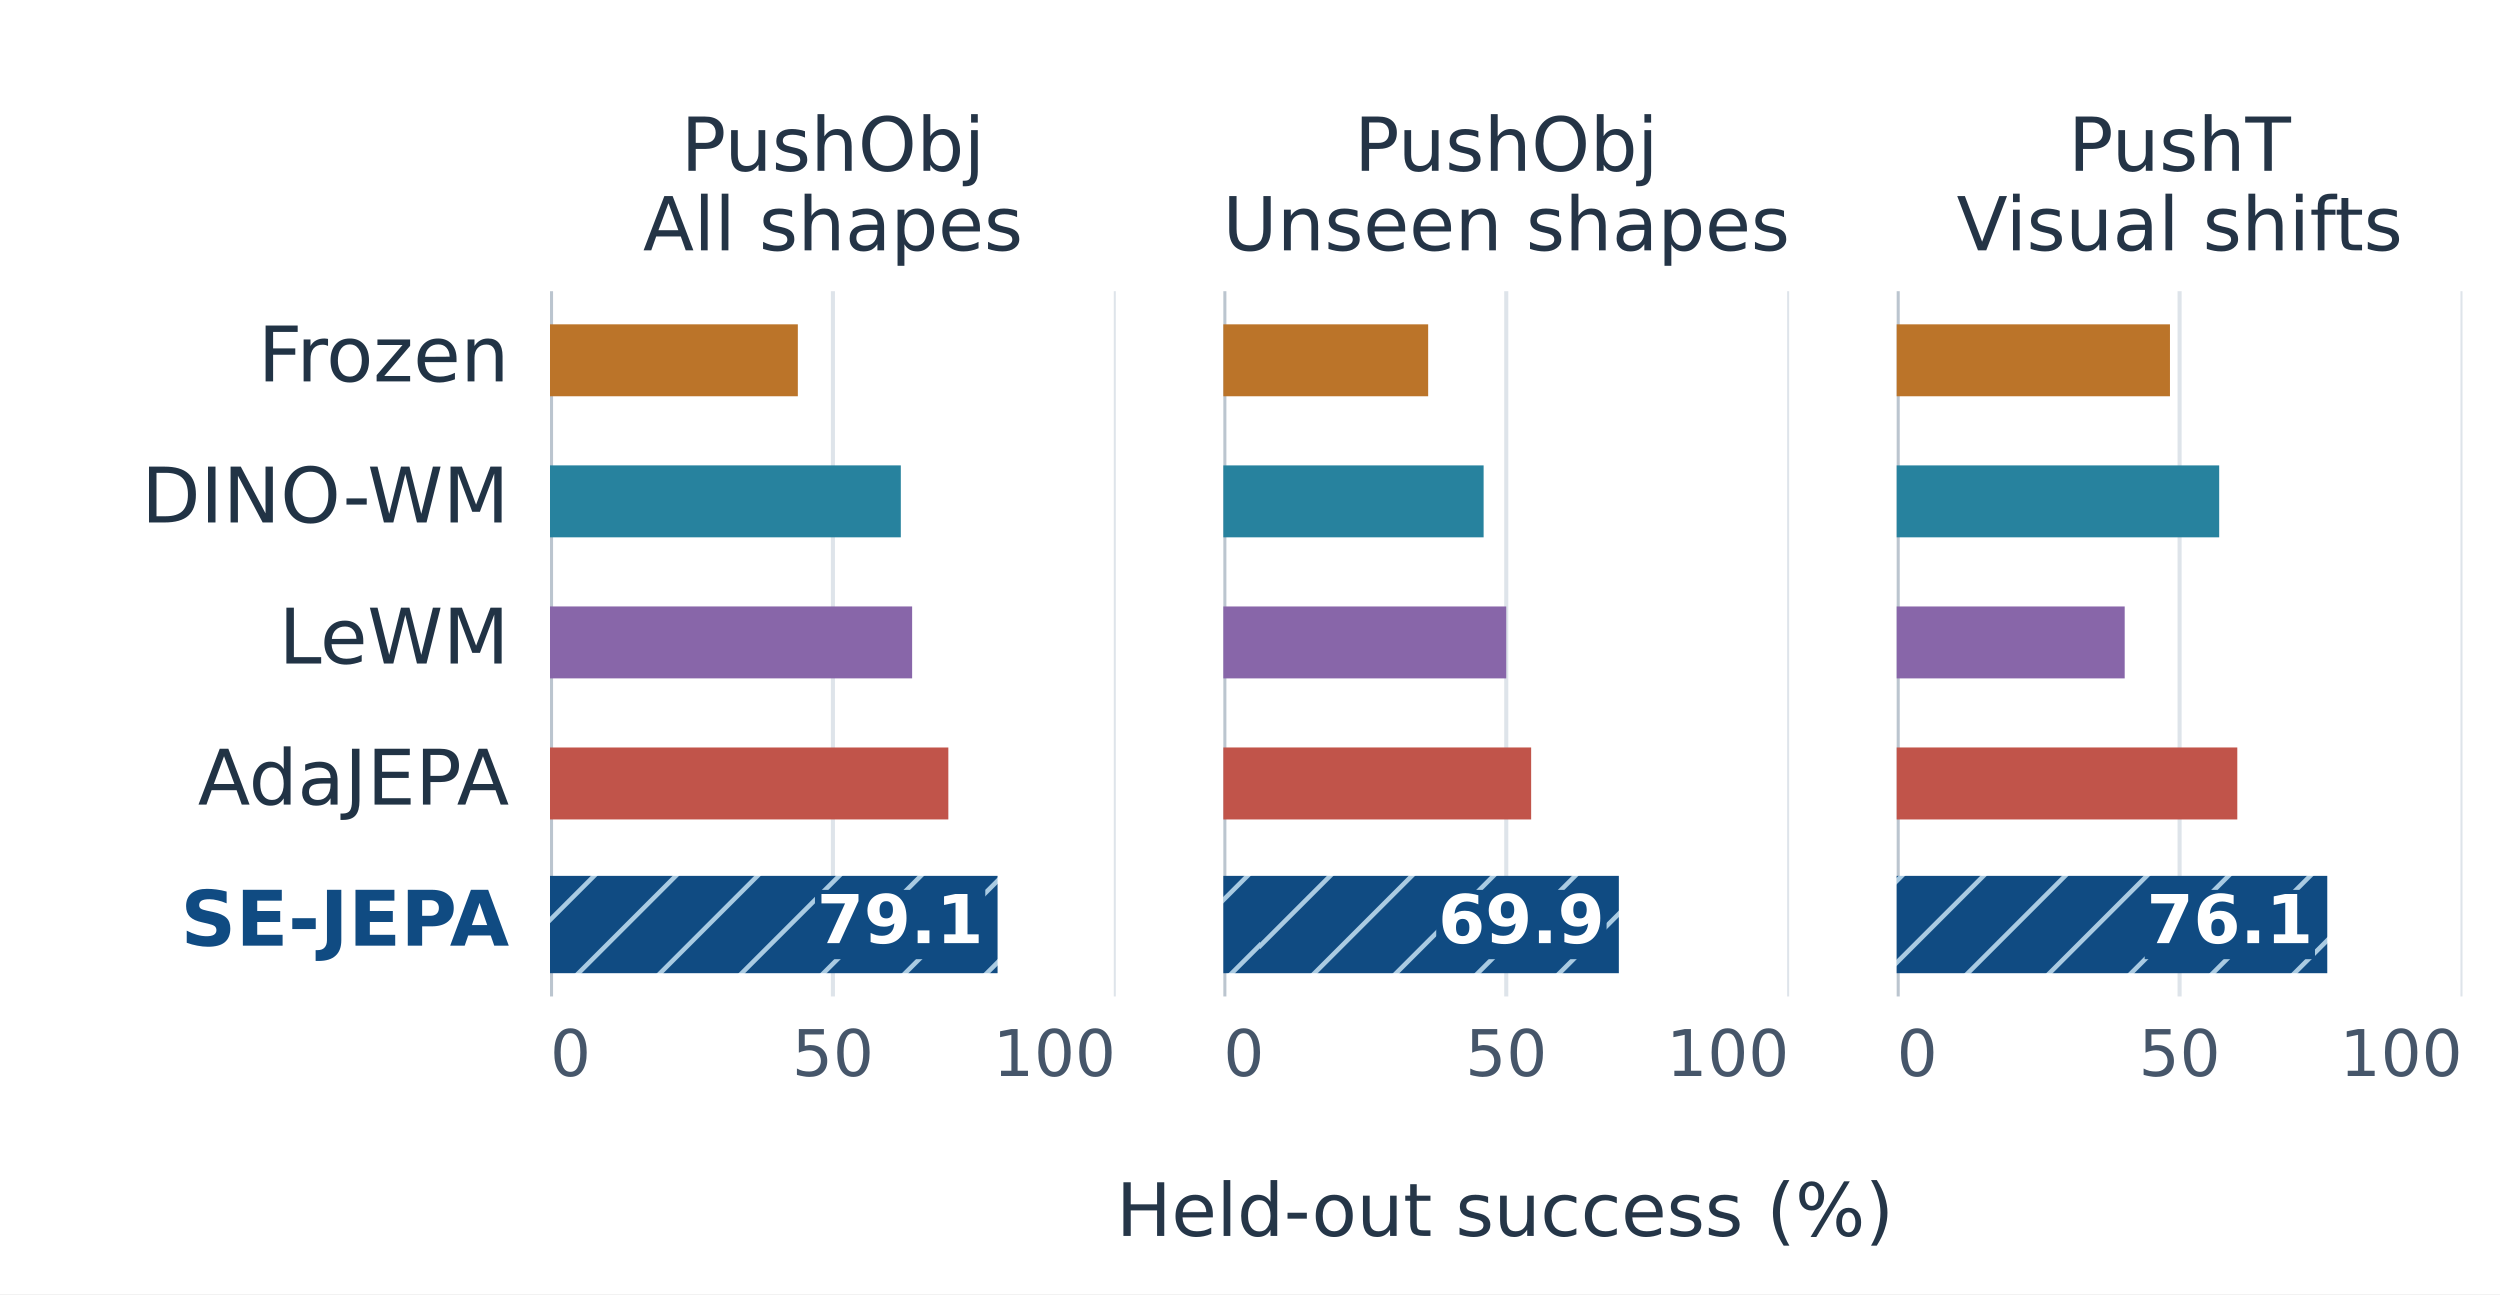
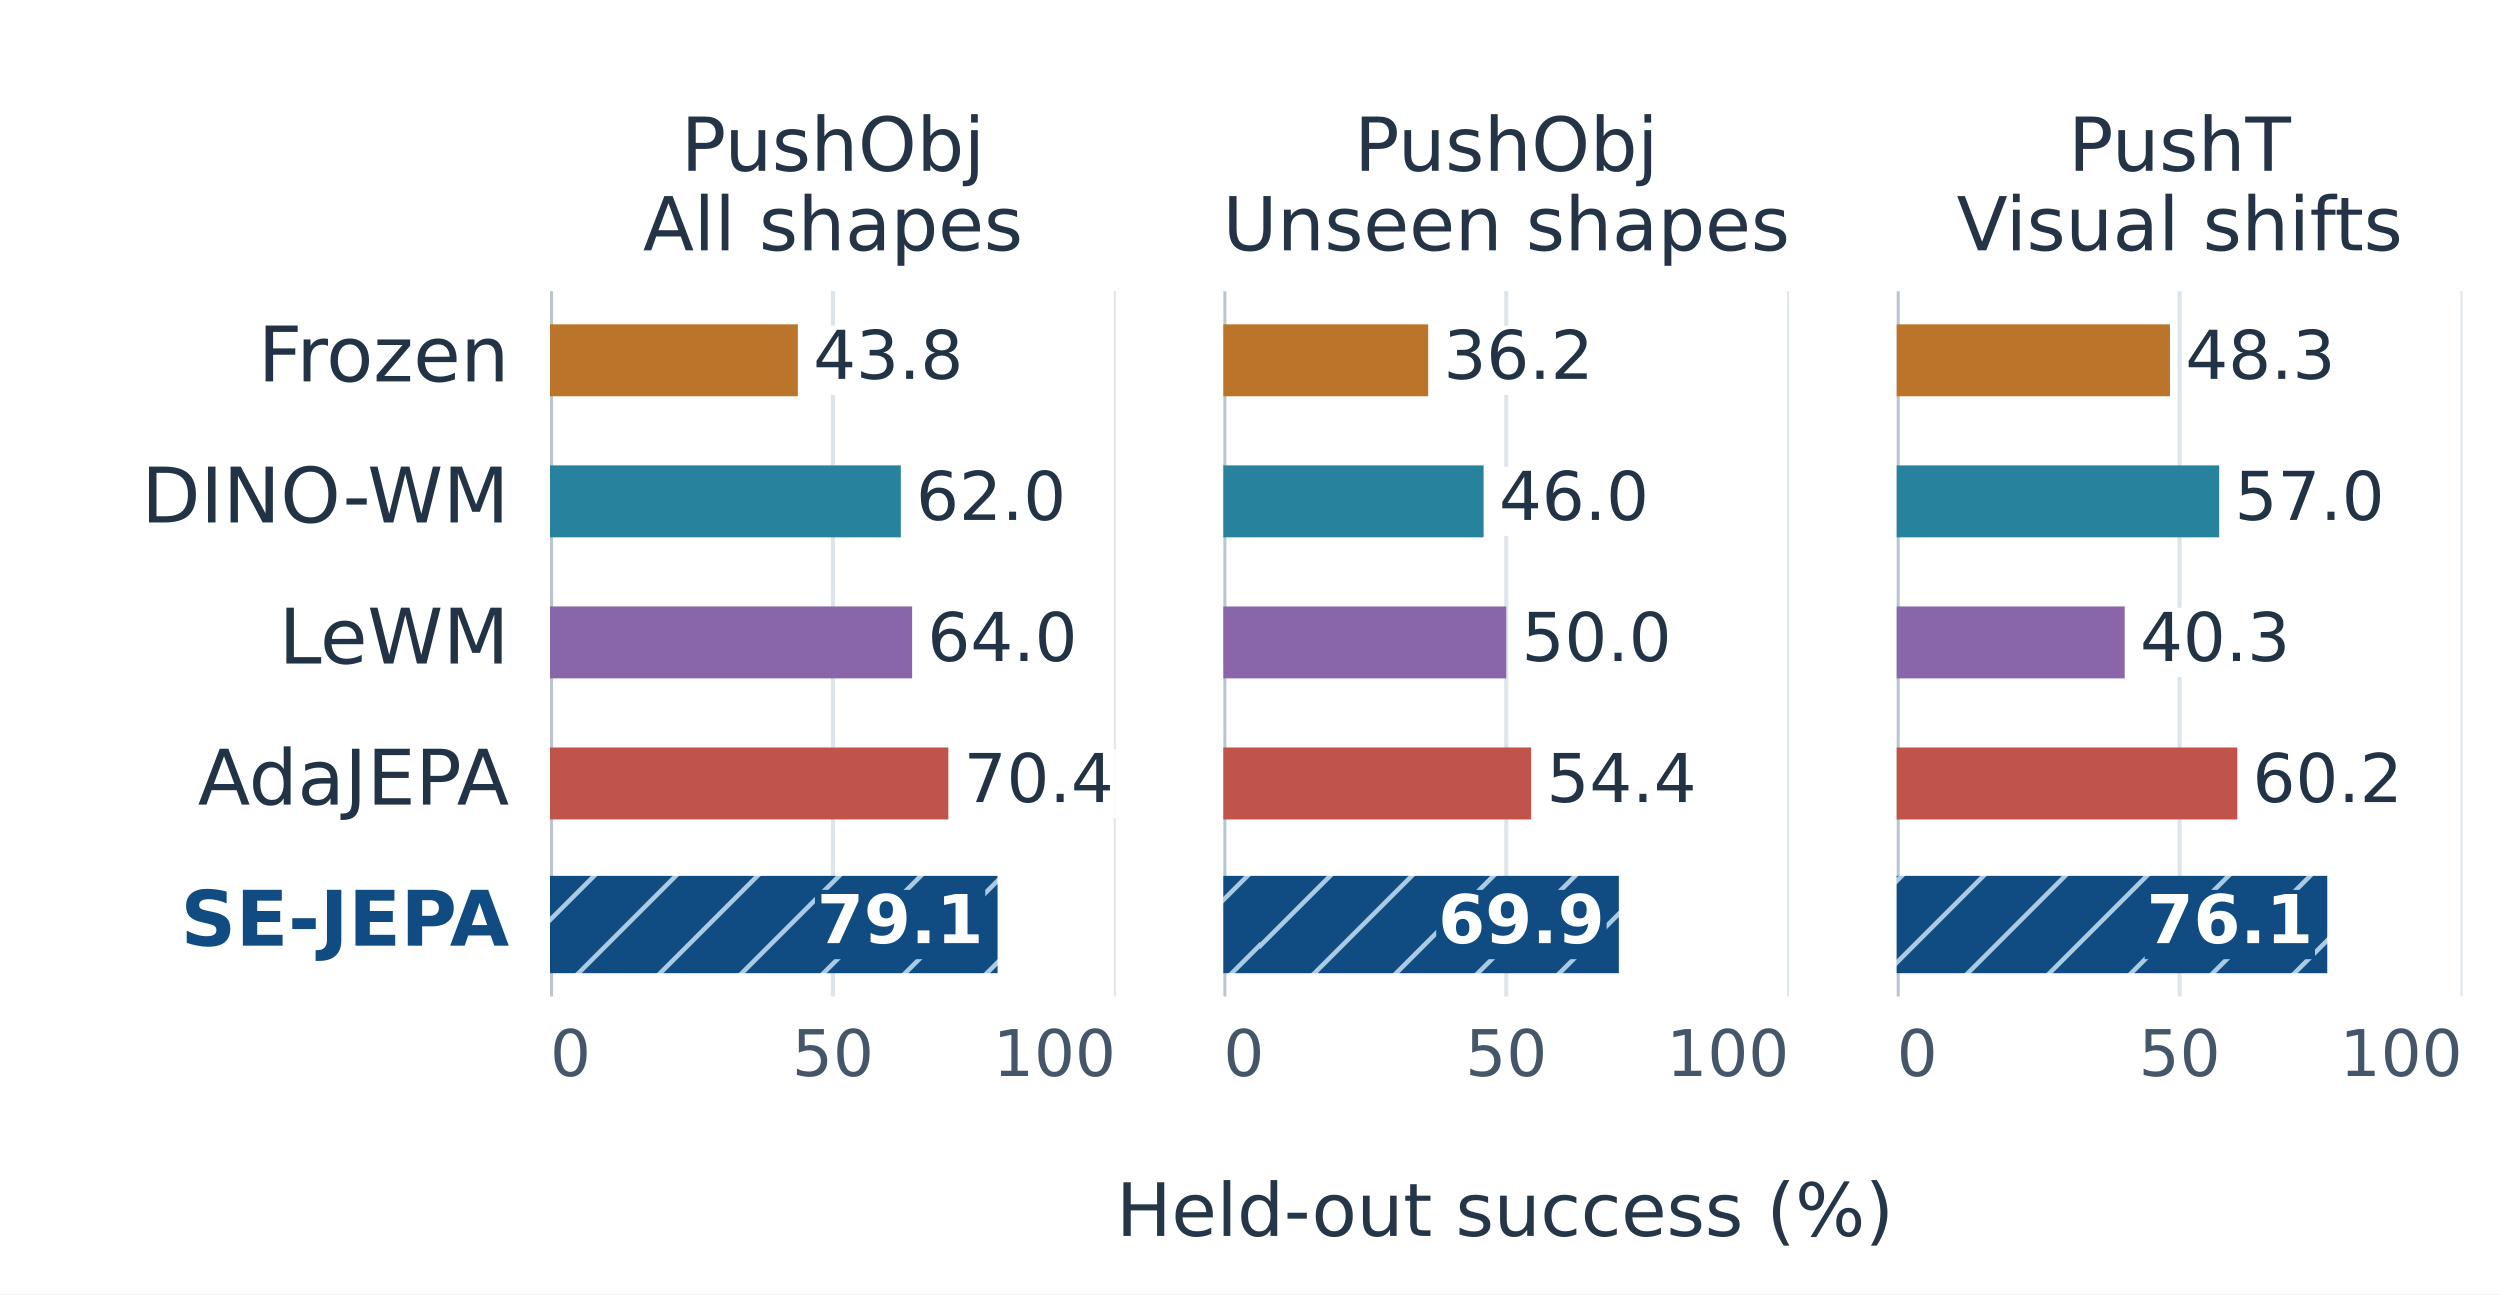
<svg xmlns="http://www.w3.org/2000/svg" width="244.8pt" height="126.72pt" viewBox="0 0 244.8 126.72" version="1.1">
  <defs>
    <style type="text/css">*{stroke-linejoin: round; stroke-linecap: butt}</style>
  </defs>
  <g id="figure_1">
    <g id="patch_1">
      <path d="M 0 126.72  L 244.8 126.72  L 244.8 0  L 0 0  z " style="fill: #ffffff" />
    </g>
    <g id="axes_1">
      <g id="patch_2">
        <path d="M 53.856 97.574  L 109.262 97.574  L 109.262 28.512  L 53.856 28.512  z " style="fill: #ffffff" />
      </g>
      <g id="line2d_1">
        <path d="M 53.856 97.574  L 53.856 28.512  " clip-path="url(#pc1031ce223)" style="fill: none; stroke: #bbc5cf; stroke-width: 0.6; stroke-linecap: square" />
      </g>
      <g id="line2d_2">
        <path d="M 81.559 97.574  L 81.559 28.512  " clip-path="url(#pc1031ce223)" style="fill: none; stroke: #dee4ea; stroke-width: 0.4; stroke-linecap: square" />
      </g>
      <g id="line2d_3">
        <path d="M 109.262 97.574  L 109.262 28.512  " clip-path="url(#pc1031ce223)" style="fill: none; stroke: #dee4ea; stroke-width: 0.4; stroke-linecap: square" />
      </g>
      <g id="pushobj_all-Frozen">
        <path d="M 53.856 31.758  L 78.124 31.758  L 78.124 38.802  L 53.856 38.802  z " clip-path="url(#pc1031ce223)" style="fill: #bb7429" />
      </g>
      <g id="pushobj_all-DINO-WM">
        <path d="M 53.856 45.57  L 88.208 45.57  L 88.208 52.615  L 53.856 52.615  z " clip-path="url(#pc1031ce223)" style="fill: #27829e" />
      </g>
      <g id="pushobj_all-LeWM">
        <path d="M 53.856 59.383  L 89.316 59.383  L 89.316 66.427  L 53.856 66.427  z " clip-path="url(#pc1031ce223)" style="fill: #8866a9" />
      </g>
      <g id="pushobj_all-AdaJEPA">
        <path d="M 53.856 73.195  L 92.862 73.195  L 92.862 80.24  L 53.856 80.24  z " clip-path="url(#pc1031ce223)" style="fill: #c1544a" />
      </g>
      <g id="pushobj_all-SE-JEPA">
        <path d="M 53.856 85.765  L 97.682 85.765  L 97.682 95.295  L 53.856 95.295  z " clip-path="url(#pc1031ce223)" style="fill: url(#hebd4a4d19e)" />
      </g>
      <g id="matplotlib.axis_1">
        <g id="xtick_1">
          <g id="line2d_4" />
          <g id="text_1">
            <text style="fill: #46566a; font: 6.3px 'DejaVu Sans'; text-anchor: start" x="53.856" y="105.361" transform="rotate(-0 53.856 105.3614)">0</text>
          </g>
        </g>
        <g id="xtick_2">
          <g id="line2d_5" />
          <g id="text_2">
            <text style="fill: #46566a; font: 6.3px 'DejaVu Sans'; text-anchor: middle" x="81.559" y="105.361" transform="rotate(-0 81.55896 105.3614)">50</text>
          </g>
        </g>
        <g id="xtick_3">
          <g id="line2d_6" />
          <g id="text_3">
            <text style="fill: #46566a; font: 6.3px 'DejaVu Sans'; text-anchor: end" x="109.262" y="105.361" transform="rotate(-0 109.2619 105.3614)">100</text>
          </g>
        </g>
      </g>
      <g id="matplotlib.axis_2" />
      <g id="text_4">
        <text style="fill: #213345; font: 7.5px 'DejaVu Sans'; text-anchor: end" x="49.856" y="37.35" transform="rotate(-0 49.856 37.34965)">Frozen</text>
      </g>
      <g id="text_5">
+         <g id="patch_3">
+           <path d="M 79.426 38.672  L 94.517 38.672  L 94.517 31.888  L 79.426 31.888  z " style="fill: #ffffff" />
+         </g>
+         <text style="fill: #213345; font: 6.6px 'DejaVu Sans'; text-anchor: start" x="79.624" y="37.101" transform="rotate(-0 79.62379 37.1013)">43.8</text>
+       </g>
+       <g id="text_6">
        <text style="fill: #213345; font: 7.5px 'DejaVu Sans'; text-anchor: end" x="49.856" y="51.162" transform="rotate(-0 49.856 51.16213)">DINO-WM</text>
      </g>
-       <g id="text_6">
+       <g id="text_7">
+         <g id="patch_4">
+           <path d="M 89.51 52.484  L 104.601 52.484  L 104.601 45.701  L 89.51 45.701  z " style="fill: #ffffff" />
+         </g>
+         <text style="fill: #213345; font: 6.6px 'DejaVu Sans'; text-anchor: start" x="89.708" y="50.914" transform="rotate(-0 89.70767 50.91378)">62.0</text>
+       </g>
+       <g id="text_8">
        <text style="fill: #213345; font: 7.5px 'DejaVu Sans'; text-anchor: end" x="49.856" y="64.975" transform="rotate(-0 49.856 64.97461)">LeWM</text>
      </g>
-       <g id="text_7">
+       <g id="text_9">
+         <g id="patch_5">
+           <path d="M 90.618 66.297  L 105.709 66.297  L 105.709 59.513  L 90.618 59.513  z " style="fill: #ffffff" />
+         </g>
+         <text style="fill: #213345; font: 6.6px 'DejaVu Sans'; text-anchor: start" x="90.816" y="64.726" transform="rotate(-0 90.81579 64.72626)">64.0</text>
+       </g>
+       <g id="text_10">
        <text style="fill: #213345; font: 7.5px 'DejaVu Sans'; text-anchor: end" x="49.856" y="78.787" transform="rotate(-0 49.856 78.78709)">AdaJEPA</text>
      </g>
-       <g id="text_8">
+       <g id="text_11">
+         <g id="patch_6">
+           <path d="M 94.164 80.109  L 109.255 80.109  L 109.255 73.326  L 94.164 73.326  z " style="fill: #ffffff" />
+         </g>
+         <text style="fill: #213345; font: 6.6px 'DejaVu Sans'; text-anchor: start" x="94.362" y="78.539" transform="rotate(-0 94.36177 78.53874)">70.4</text>
+       </g>
+       <g id="text_12">
        <text style="fill: #104b82; font: 700 7.5px 'DejaVu Sans'; text-anchor: end" x="49.856" y="92.6" transform="rotate(-0 49.856 92.59957)">SE-JEPA</text>
      </g>
-       <g id="text_9">
-         <g id="patch_3">
+       <g id="text_13">
+         <g id="patch_7">
          <path d="M 79.801 93.922  L 96.48 93.922  L 96.48 87.138  L 79.801 87.138  z " style="fill: #104b82" />
        </g>
        <text style="fill: #ffffff; font: 700 6.6px 'DejaVu Sans'; text-anchor: end" x="96.282" y="92.351" transform="rotate(-0 96.28208 92.35122)">79.1</text>
      </g>
-       <g id="text_10">
+       <g id="text_14">
        <text style="fill: #243446; font: 7.3px 'DejaVu Sans'" transform="translate(66.68977 16.72588)">PushObj</text>
        <text style="fill: #243446; font: 7.3px 'DejaVu Sans'" transform="translate(62.95822 24.512)">All shapes</text>
      </g>
    </g>
    <g id="axes_2">
-       <g id="patch_4">
+       <g id="patch_8">
        <path d="M 119.789 97.574  L 175.195 97.574  L 175.195 28.512  L 119.789 28.512  z " style="fill: #ffffff" />
      </g>
      <g id="line2d_7">
        <path d="M 119.789 97.574  L 119.789 28.512  " clip-path="url(#pa66097cd27)" style="fill: none; stroke: #bbc5cf; stroke-width: 0.6; stroke-linecap: square" />
      </g>
      <g id="line2d_8">
        <path d="M 147.492 97.574  L 147.492 28.512  " clip-path="url(#pa66097cd27)" style="fill: none; stroke: #dee4ea; stroke-width: 0.4; stroke-linecap: square" />
      </g>
      <g id="line2d_9">
        <path d="M 175.195 97.574  L 175.195 28.512  " clip-path="url(#pa66097cd27)" style="fill: none; stroke: #dee4ea; stroke-width: 0.4; stroke-linecap: square" />
      </g>
      <g id="pushobj_unseen-Frozen">
        <path d="M 119.789 31.758  L 139.846 31.758  L 139.846 38.802  L 119.789 38.802  z " clip-path="url(#pa66097cd27)" style="fill: #bb7429" />
      </g>
      <g id="pushobj_unseen-DINO-WM">
        <path d="M 119.789 45.57  L 145.276 45.57  L 145.276 52.615  L 119.789 52.615  z " clip-path="url(#pa66097cd27)" style="fill: #27829e" />
      </g>
      <g id="pushobj_unseen-LeWM">
        <path d="M 119.789 59.383  L 147.492 59.383  L 147.492 66.427  L 119.789 66.427  z " clip-path="url(#pa66097cd27)" style="fill: #8866a9" />
      </g>
      <g id="pushobj_unseen-AdaJEPA">
        <path d="M 119.789 73.195  L 149.93 73.195  L 149.93 80.24  L 119.789 80.24  z " clip-path="url(#pa66097cd27)" style="fill: #c1544a" />
      </g>
      <g id="pushobj_unseen-SE-JEPA">
        <path d="M 119.789 85.765  L 158.518 85.765  L 158.518 95.295  L 119.789 95.295  z " clip-path="url(#pa66097cd27)" style="fill: url(#hebd4a4d19e)" />
      </g>
      <g id="matplotlib.axis_3">
        <g id="xtick_4">
          <g id="line2d_10" />
-           <g id="text_11">
+           <g id="text_15">
            <text style="fill: #46566a; font: 6.3px 'DejaVu Sans'; text-anchor: start" x="119.789" y="105.361" transform="rotate(-0 119.789 105.3614)">0</text>
          </g>
        </g>
        <g id="xtick_5">
          <g id="line2d_11" />
-           <g id="text_12">
+           <g id="text_16">
            <text style="fill: #46566a; font: 6.3px 'DejaVu Sans'; text-anchor: middle" x="147.492" y="105.361" transform="rotate(-0 147.492 105.3614)">50</text>
          </g>
        </g>
        <g id="xtick_6">
          <g id="line2d_12" />
-           <g id="text_13">
+           <g id="text_17">
            <text style="fill: #46566a; font: 6.3px 'DejaVu Sans'; text-anchor: end" x="175.195" y="105.361" transform="rotate(-0 175.195 105.3614)">100</text>
          </g>
        </g>
      </g>
      <g id="matplotlib.axis_4" />
-       <g id="text_14">
-         <g id="patch_5">
+       <g id="text_18">
+         <g id="patch_9">
+           <path d="M 141.148 38.672  L 156.239 38.672  L 156.239 31.888  L 141.148 31.888  z " style="fill: #ffffff" />
+         </g>
+         <text style="fill: #213345; font: 6.6px 'DejaVu Sans'; text-anchor: start" x="141.346" y="37.101" transform="rotate(-0 141.346 37.1013)">36.2</text>
+       </g>
+       <g id="text_19">
+         <g id="patch_10">
+           <path d="M 146.578 52.484  L 161.669 52.484  L 161.669 45.701  L 146.578 45.701  z " style="fill: #ffffff" />
+         </g>
+         <text style="fill: #213345; font: 6.6px 'DejaVu Sans'; text-anchor: start" x="146.776" y="50.914" transform="rotate(-0 146.7758 50.91378)">46.0</text>
+       </g>
+       <g id="text_20">
+         <g id="patch_11">
+           <path d="M 148.794 66.297  L 163.885 66.297  L 163.885 59.513  L 148.794 59.513  z " style="fill: #ffffff" />
+         </g>
+         <text style="fill: #213345; font: 6.6px 'DejaVu Sans'; text-anchor: start" x="148.992" y="64.726" transform="rotate(-0 148.992 64.72626)">50.0</text>
+       </g>
+       <g id="text_21">
+         <g id="patch_12">
+           <path d="M 151.232 80.109  L 166.323 80.109  L 166.323 73.326  L 151.232 73.326  z " style="fill: #ffffff" />
+         </g>
+         <text style="fill: #213345; font: 6.6px 'DejaVu Sans'; text-anchor: start" x="151.43" y="78.539" transform="rotate(-0 151.4299 78.53874)">54.4</text>
+       </g>
+       <g id="text_22">
+         <g id="patch_13">
          <path d="M 140.636 93.922  L 157.316 93.922  L 157.316 87.138  L 140.636 87.138  z " style="fill: #104b82" />
        </g>
        <text style="fill: #ffffff; font: 700 6.6px 'DejaVu Sans'; text-anchor: end" x="157.118" y="92.351" transform="rotate(-0 157.1178 92.35122)">69.9</text>
      </g>
-       <g id="text_15">
+       <g id="text_23">
        <text style="fill: #243446; font: 7.3px 'DejaVu Sans'" transform="translate(132.6228 16.72588)">PushObj</text>
        <text style="fill: #243446; font: 7.3px 'DejaVu Sans'" transform="translate(119.7252 24.512)">Unseen shapes</text>
      </g>
    </g>
    <g id="axes_3">
-       <g id="patch_6">
+       <g id="patch_14">
        <path d="M 185.722 97.574  L 241.128 97.574  L 241.128 28.512  L 185.722 28.512  z " style="fill: #ffffff" />
      </g>
      <g id="line2d_13">
        <path d="M 185.722 97.574  L 185.722 28.512  " clip-path="url(#p9edcdeb0c4)" style="fill: none; stroke: #bbc5cf; stroke-width: 0.6; stroke-linecap: square" />
      </g>
      <g id="line2d_14">
        <path d="M 213.425 97.574  L 213.425 28.512  " clip-path="url(#p9edcdeb0c4)" style="fill: none; stroke: #dee4ea; stroke-width: 0.4; stroke-linecap: square" />
      </g>
      <g id="line2d_15">
        <path d="M 241.128 97.574  L 241.128 28.512  " clip-path="url(#p9edcdeb0c4)" style="fill: none; stroke: #dee4ea; stroke-width: 0.4; stroke-linecap: square" />
      </g>
      <g id="pusht_shift-Frozen">
        <path d="M 185.722 31.758  L 212.483 31.758  L 212.483 38.802  L 185.722 38.802  z " clip-path="url(#p9edcdeb0c4)" style="fill: #bb7429" />
      </g>
      <g id="pusht_shift-DINO-WM">
        <path d="M 185.722 45.57  L 217.303 45.57  L 217.303 52.615  L 185.722 52.615  z " clip-path="url(#p9edcdeb0c4)" style="fill: #27829e" />
      </g>
      <g id="pusht_shift-LeWM">
        <path d="M 185.722 59.383  L 208.051 59.383  L 208.051 66.427  L 185.722 66.427  z " clip-path="url(#p9edcdeb0c4)" style="fill: #8866a9" />
      </g>
      <g id="pusht_shift-AdaJEPA">
        <path d="M 185.722 73.195  L 219.076 73.195  L 219.076 80.24  L 185.722 80.24  z " clip-path="url(#p9edcdeb0c4)" style="fill: #c1544a" />
      </g>
      <g id="pusht_shift-SE-JEPA">
        <path d="M 185.722 85.765  L 227.886 85.765  L 227.886 95.295  L 185.722 95.295  z " clip-path="url(#p9edcdeb0c4)" style="fill: url(#hebd4a4d19e)" />
      </g>
      <g id="matplotlib.axis_5">
        <g id="xtick_7">
          <g id="line2d_16" />
-           <g id="text_16">
+           <g id="text_24">
            <text style="fill: #46566a; font: 6.3px 'DejaVu Sans'; text-anchor: start" x="185.722" y="105.361" transform="rotate(-0 185.7221 105.3614)">0</text>
          </g>
        </g>
        <g id="xtick_8">
          <g id="line2d_17" />
-           <g id="text_17">
+           <g id="text_25">
            <text style="fill: #46566a; font: 6.3px 'DejaVu Sans'; text-anchor: middle" x="213.425" y="105.361" transform="rotate(-0 213.425 105.3614)">50</text>
          </g>
        </g>
        <g id="xtick_9">
          <g id="line2d_18" />
-           <g id="text_18">
+           <g id="text_26">
            <text style="fill: #46566a; font: 6.3px 'DejaVu Sans'; text-anchor: end" x="241.128" y="105.361" transform="rotate(-0 241.128 105.3614)">100</text>
          </g>
        </g>
      </g>
      <g id="matplotlib.axis_6" />
-       <g id="text_19">
-         <g id="patch_7">
+       <g id="text_27">
+         <g id="patch_15">
+           <path d="M 213.785 38.672  L 228.876 38.672  L 228.876 31.888  L 213.785 31.888  z " style="fill: #ffffff" />
+         </g>
+         <text style="fill: #213345; font: 6.6px 'DejaVu Sans'; text-anchor: start" x="213.983" y="37.101" transform="rotate(-0 213.9831 37.1013)">48.3</text>
+       </g>
+       <g id="text_28">
+         <g id="patch_16">
+           <path d="M 218.605 52.484  L 233.697 52.484  L 233.697 45.701  L 218.605 45.701  z " style="fill: #ffffff" />
+         </g>
+         <text style="fill: #213345; font: 6.6px 'DejaVu Sans'; text-anchor: start" x="218.803" y="50.914" transform="rotate(-0 218.8035 50.91378)">57.0</text>
+       </g>
+       <g id="text_29">
+         <g id="patch_17">
+           <path d="M 209.353 66.297  L 224.444 66.297  L 224.444 59.513  L 209.353 59.513  z " style="fill: #ffffff" />
+         </g>
+         <text style="fill: #213345; font: 6.6px 'DejaVu Sans'; text-anchor: start" x="209.551" y="64.726" transform="rotate(-0 209.5507 64.72626)">40.3</text>
+       </g>
+       <g id="text_30">
+         <g id="patch_18">
+           <path d="M 220.378 80.109  L 235.47 80.109  L 235.47 73.326  L 220.378 73.326  z " style="fill: #ffffff" />
+         </g>
+         <text style="fill: #213345; font: 6.6px 'DejaVu Sans'; text-anchor: start" x="220.576" y="78.539" transform="rotate(-0 220.5764 78.53874)">60.2</text>
+       </g>
+       <g id="text_31">
+         <g id="patch_19">
          <path d="M 210.005 93.922  L 226.684 93.922  L 226.684 87.138  L 210.005 87.138  z " style="fill: #104b82" />
        </g>
        <text style="fill: #ffffff; font: 700 6.6px 'DejaVu Sans'; text-anchor: end" x="226.486" y="92.351" transform="rotate(-0 226.486 92.35122)">76.1</text>
      </g>
-       <g id="text_20">
+       <g id="text_32">
        <text style="fill: #243446; font: 7.3px 'DejaVu Sans'" transform="translate(202.5309 16.72588)">PushT</text>
        <text style="fill: #243446; font: 7.3px 'DejaVu Sans'" transform="translate(191.5889 24.512)">Visual shifts</text>
      </g>
    </g>
-     <g id="text_21">
+     <g id="text_33">
      <text style="fill: #253648; font: 7.2px 'DejaVu Sans'; text-anchor: middle" x="147.37" y="121.018" transform="rotate(-0 147.3696 121.0176)">Held-out success (%)</text>
    </g>
  </g>
  <defs>
    <clipPath id="pc1031ce223">
      <rect x="53.856" y="28.512" width="55.406" height="69.062" />
    </clipPath>
    <clipPath id="pa66097cd27">
      <rect x="119.789" y="28.512" width="55.406" height="69.062" />
    </clipPath>
    <clipPath id="p9edcdeb0c4">
      <rect x="185.722" y="28.512" width="55.406" height="69.062" />
    </clipPath>
  </defs>
  <defs>
    <pattern id="hebd4a4d19e" patternUnits="userSpaceOnUse" x="0" y="0" width="72" height="72">
      <rect x="0" y="0" width="73" height="73" fill="#104b82" />
      <path d="M -36 36  L 36 -36  M -32 40  L 40 -32  M -28 44  L 44 -28  M -24 48  L 48 -24  M -20 52  L 52 -20  M -16 56  L 56 -16  M -12 60  L 60 -12  M -8 64  L 64 -8  M -4 68  L 68 -4  M 0 72  L 72 0  M 4 76  L 76 4  M 8 80  L 80 8  M 12 84  L 84 12  M 16 88  L 88 16  M 20 92  L 92 20  M 24 96  L 96 24  M 28 100  L 100 28  M 32 104  L 104 32  M 36 108  L 108 36  " style="fill: #aacbe2; stroke: #aacbe2; stroke-width: 0.45; stroke-linecap: butt; stroke-linejoin: miter" />
    </pattern>
  </defs>
</svg>
